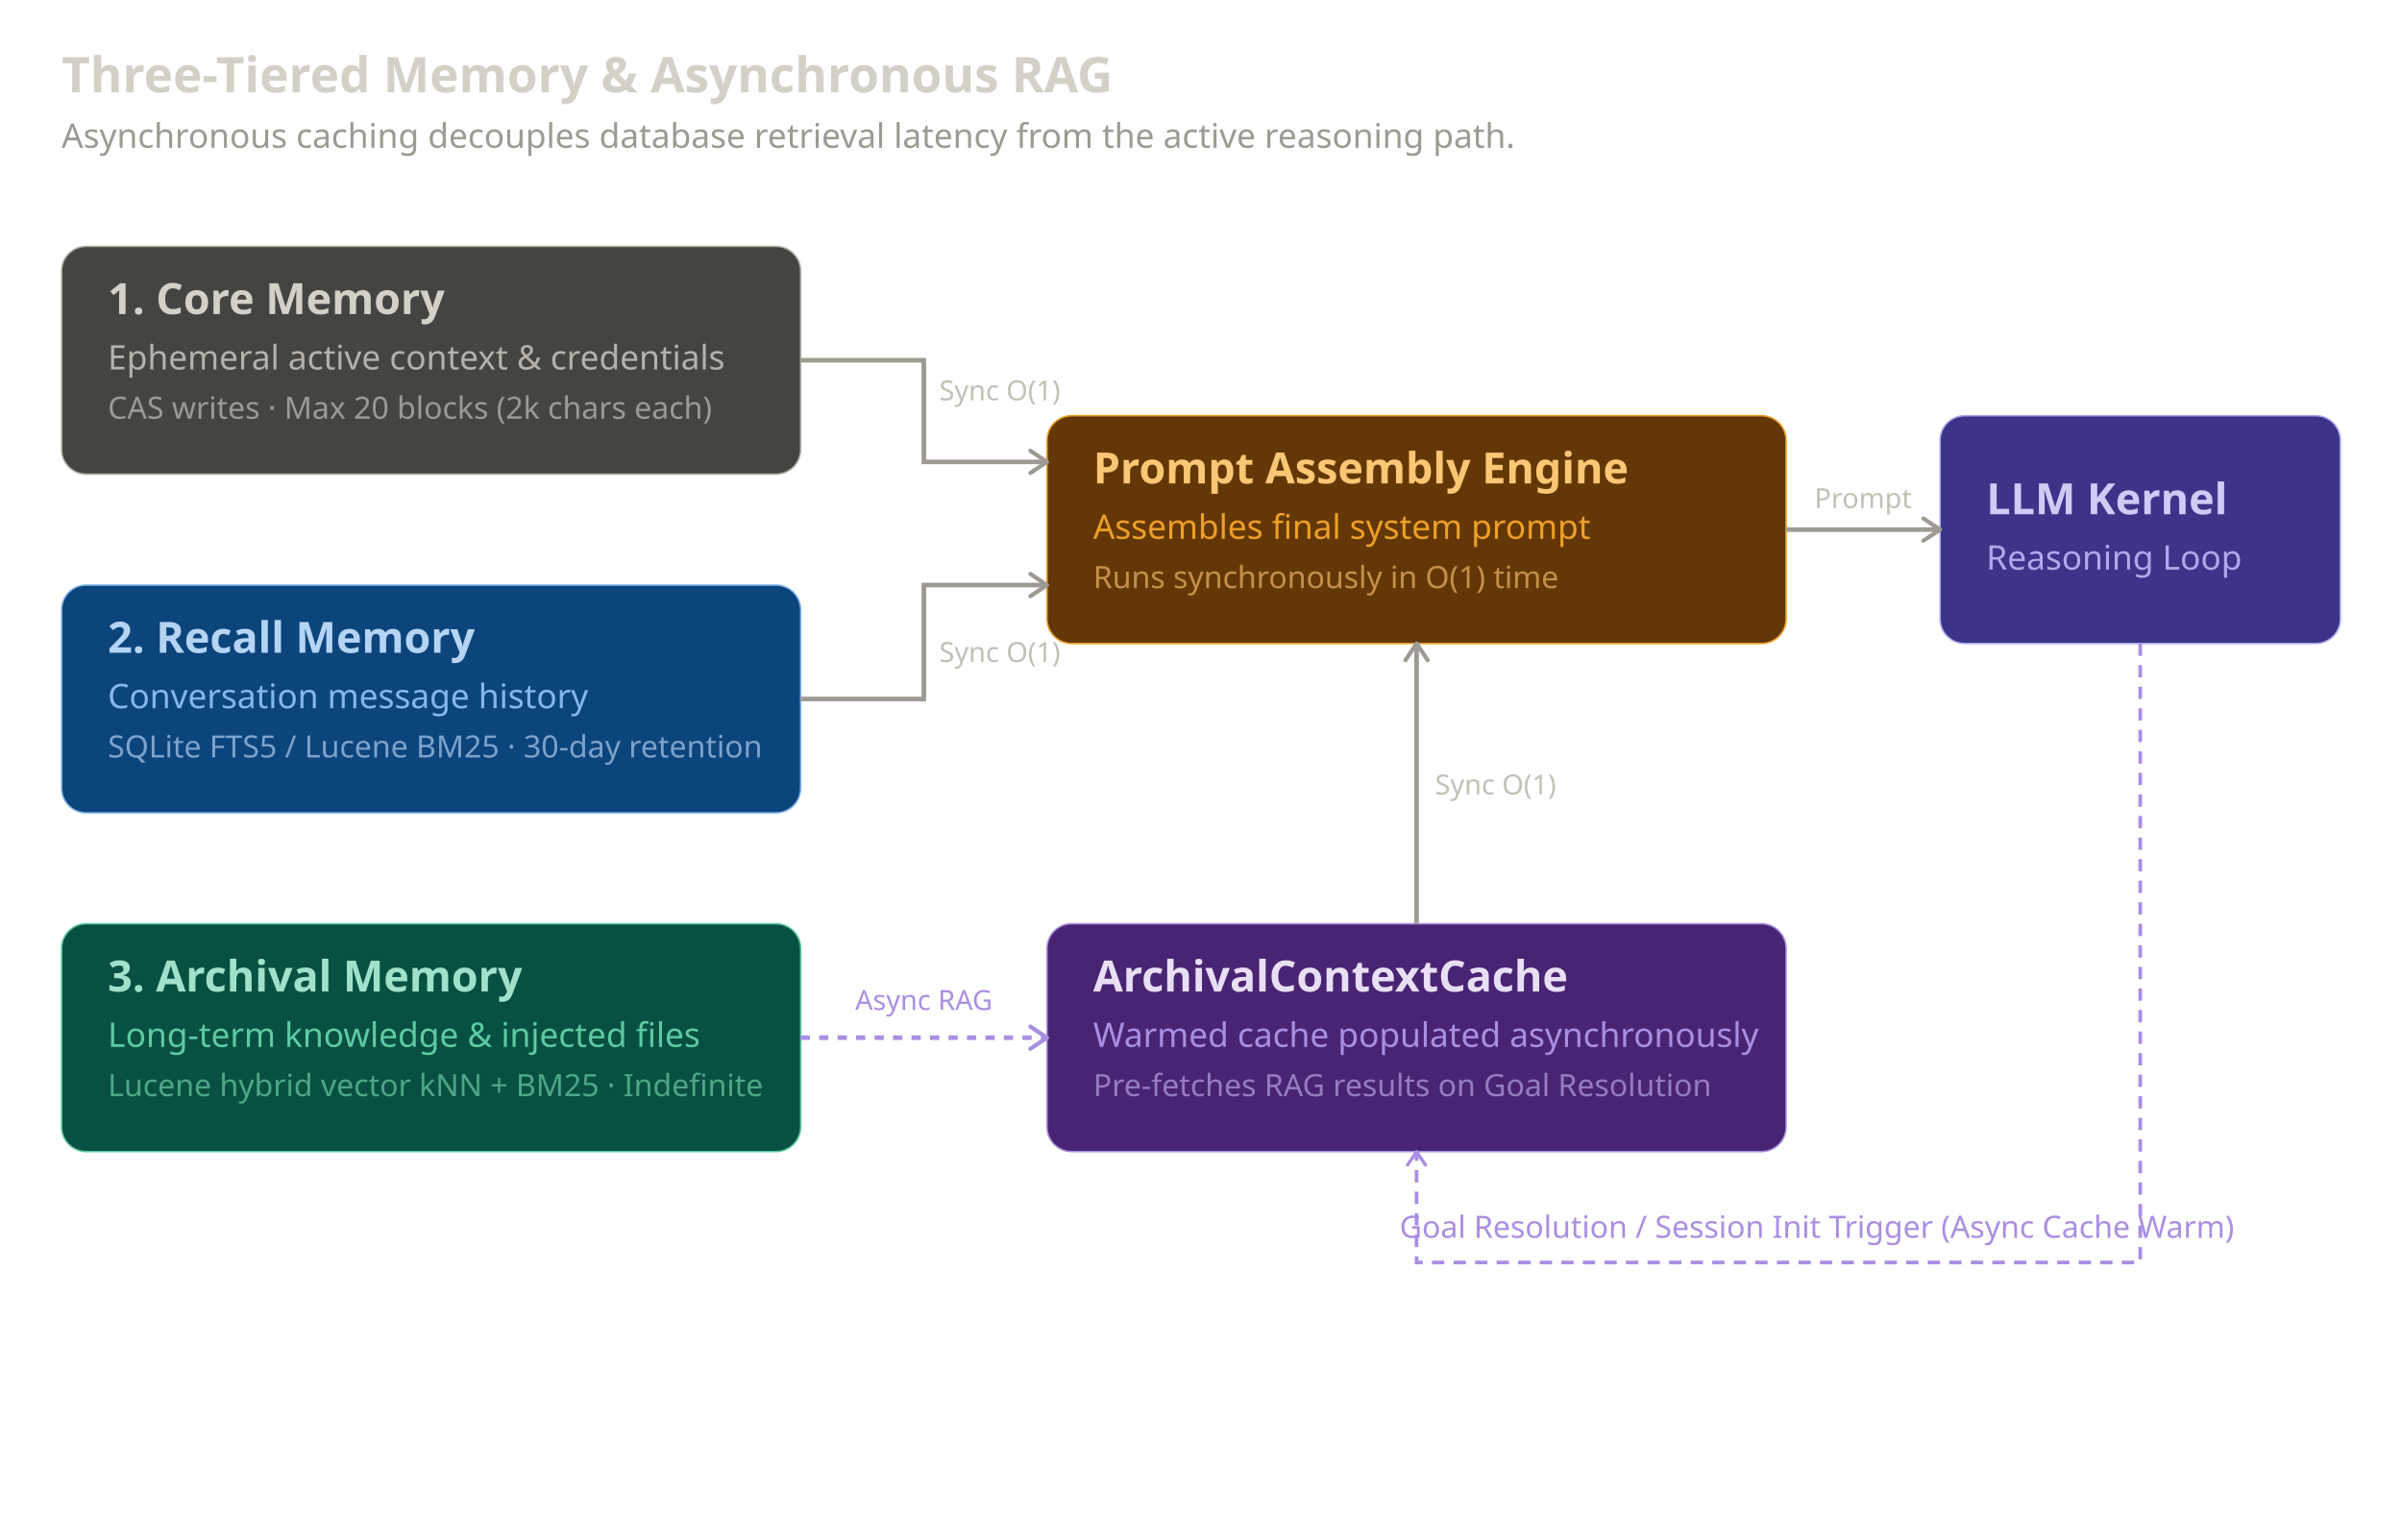
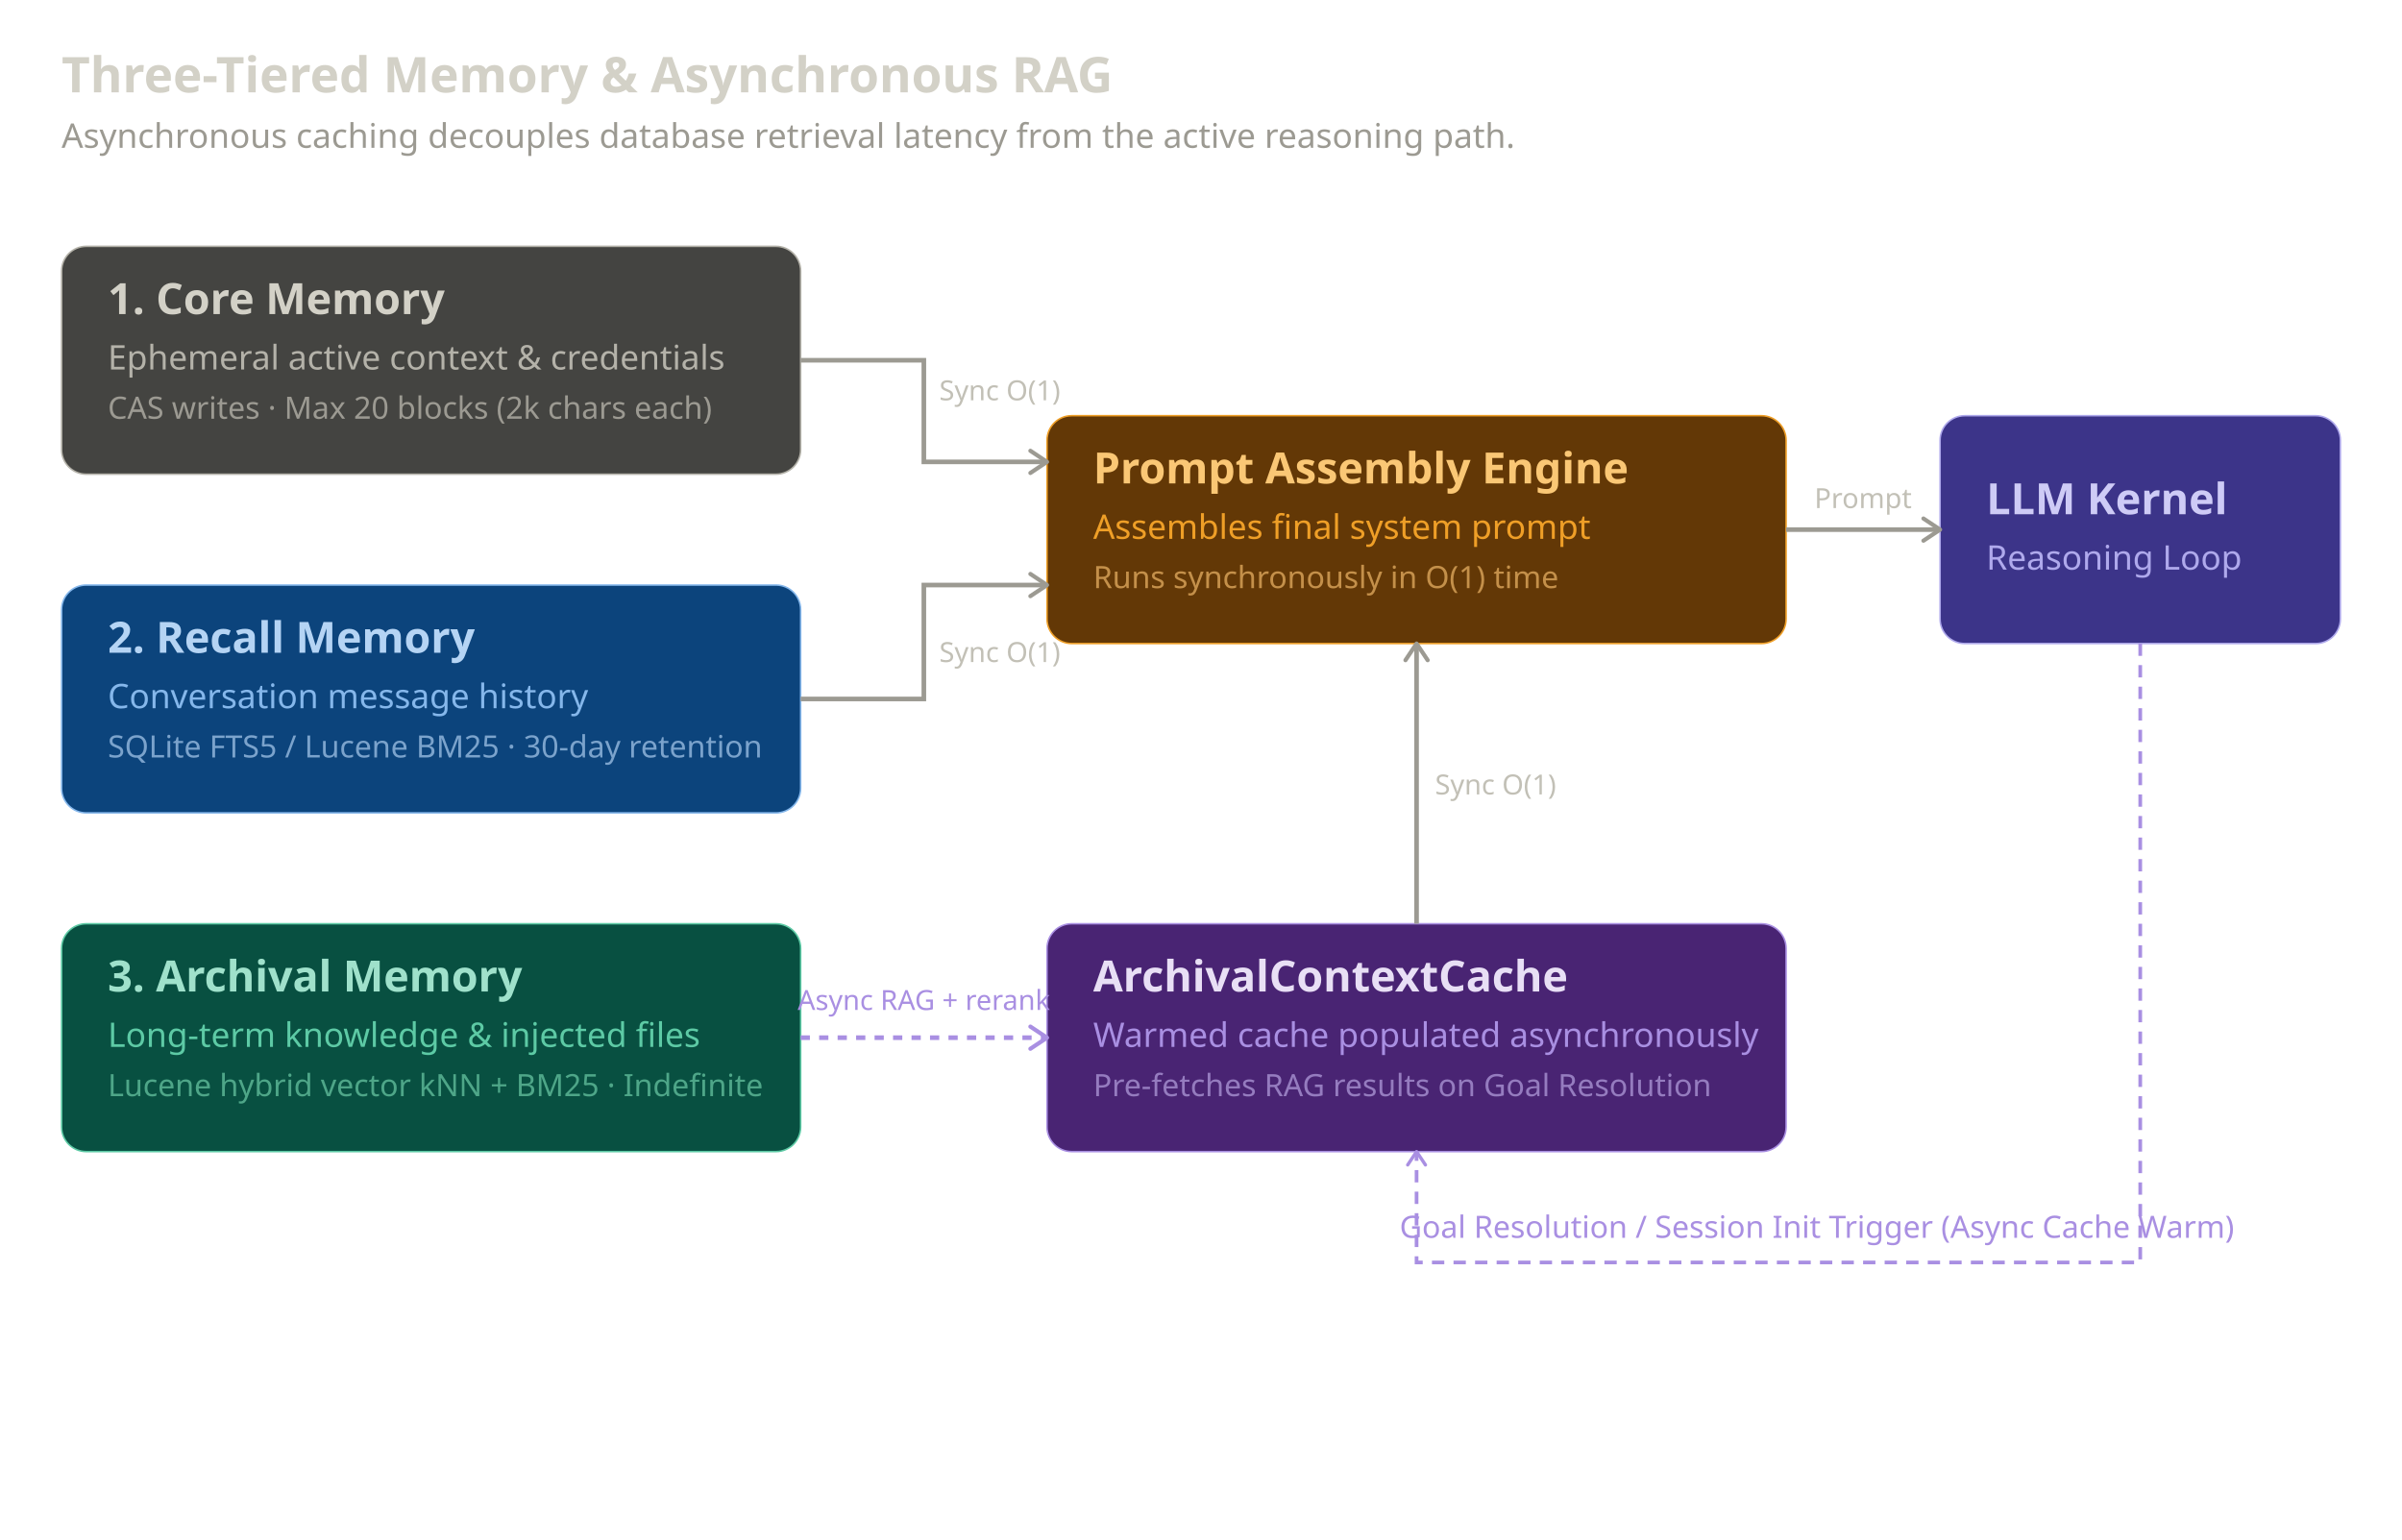
<svg xmlns="http://www.w3.org/2000/svg" width="100%" viewBox="0 0 780 500">
  <defs>
    <marker id="arrow" viewBox="0 0 10 10" refX="8" refY="5" markerWidth="6" markerHeight="6" orient="auto-start-reverse">
      <path d="M2 1L8 5L2 9" fill="none" stroke="context-stroke" stroke-width="1.5" stroke-linecap="round" stroke-linejoin="round" />
    </marker>
    <marker id="arrow-async" viewBox="0 0 10 10" refX="8" refY="5" markerWidth="6" markerHeight="6" orient="auto-start-reverse">
      <path d="M2 1L8 5L2 9" fill="none" stroke="#a98fe2" stroke-width="1.5" stroke-linecap="round" stroke-linejoin="round" />
    </marker>
  </defs>
  <g font-family="'Segoe UI', system-ui, sans-serif">
    <text x="20" y="30" font-size="16" font-weight="600" fill="#d3d1c7">Three-Tiered Memory &amp; Asynchronous RAG</text>
    <text x="20" y="48" font-size="11" fill="#9c9a92">Asynchronous caching decouples database retrieval latency from the active reasoning path.</text>
  </g>
  <g font-family="'Segoe UI', system-ui, sans-serif">
    <rect x="20" y="80" width="240" height="74" rx="8" fill="#444441" stroke="#b4b2a9" stroke-width="0.5" />
    <text x="35" y="102" font-size="14" font-weight="600" fill="#d3d1c7">1. Core Memory</text>
    <text x="35" y="120" font-size="11" fill="#b4b2a9">Ephemeral active context &amp; credentials</text>
    <text x="35" y="136" font-size="10" fill="#9c9a92">CAS writes · Max 20 blocks (2k chars each)</text>
  </g>
  <g font-family="'Segoe UI', system-ui, sans-serif">
    <rect x="20" y="190" width="240" height="74" rx="8" fill="#0c447c" stroke="#85b7eb" stroke-width="0.5" />
    <text x="35" y="212" font-size="14" font-weight="600" fill="#b5d4f4">2. Recall Memory</text>
    <text x="35" y="230" font-size="11" fill="#85b7eb">Conversation message history</text>
    <text x="35" y="246" font-size="10" fill="#7ba3cc">SQLite FTS5 / Lucene BM25 · 30-day retention</text>
  </g>
  <g font-family="'Segoe UI', system-ui, sans-serif">
    <rect x="20" y="300" width="240" height="74" rx="8" fill="#085041" stroke="#5dcaa5" stroke-width="0.5" />
    <text x="35" y="322" font-size="14" font-weight="600" fill="#9fe1cb">3. Archival Memory</text>
    <text x="35" y="340" font-size="11" fill="#5dcaa5">Long-term knowledge &amp; injected files</text>
    <text x="35" y="356" font-size="10" fill="#4ea688">Lucene hybrid vector kNN + BM25 · Indefinite</text>
  </g>
  <g font-family="'Segoe UI', system-ui, sans-serif">
    <rect x="340" y="300" width="240" height="74" rx="8" fill="#492473" stroke="#a98fe2" stroke-width="0.5" />
    <text x="355" y="322" font-size="14" font-weight="600" fill="#e8dff5">ArchivalContextCache</text>
    <text x="355" y="340" font-size="11" fill="#a98fe2">Warmed cache populated asynchronously</text>
    <text x="355" y="356" font-size="10" fill="#957cbf">Pre-fetches RAG results on Goal Resolution</text>
  </g>
  <g font-family="'Segoe UI', system-ui, sans-serif">
    <rect x="340" y="135" width="240" height="74" rx="8" fill="#633806" stroke="#ef9f27" stroke-width="0.5" />
    <text x="355" y="157" font-size="14" font-weight="600" fill="#fac775">Prompt Assembly Engine</text>
    <text x="355" y="175" font-size="11" fill="#ef9f27">Assembles final system prompt</text>
    <text x="355" y="191" font-size="10" fill="#c4904a">Runs synchronously in O(1) time</text>
  </g>
  <g font-family="'Segoe UI', system-ui, sans-serif">
    <rect x="630" y="135" width="130" height="74" rx="8" fill="#3c3489" stroke="#afa9ec" stroke-width="0.5" />
    <text x="645" y="167" font-size="14" font-weight="600" fill="#cecbf6">LLM Kernel</text>
    <text x="645" y="185" font-size="11" fill="#afa9ec">Reasoning Loop</text>
  </g>
  <path d="M260 117 L300 117 L300 150 L340 150" fill="none" stroke="#9c9a92" stroke-width="1.5" marker-end="url(#arrow)" />
  <text x="305" y="130" font-size="9" fill="#c2c0b6" font-family="'Segoe UI', system-ui, sans-serif">Sync O(1)</text>
  <path d="M260 227 L300 227 L300 190 L340 190" fill="none" stroke="#9c9a92" stroke-width="1.5" marker-end="url(#arrow)" />
  <text x="305" y="215" font-size="9" fill="#c2c0b6" font-family="'Segoe UI', system-ui, sans-serif">Sync O(1)</text>
  <line x1="260" y1="337" x2="340" y2="337" stroke="#a98fe2" stroke-width="1.5" stroke-dasharray="3 3" marker-end="url(#arrow-async)" />
-   <text x="300" y="328" text-anchor="middle" font-size="9" fill="#a98fe2" font-family="'Segoe UI', system-ui, sans-serif">Async RAG</text>
+   <text x="300" y="328" text-anchor="middle" font-size="9" fill="#a98fe2" font-family="'Segoe UI', system-ui, sans-serif">Async RAG + rerank</text>
  <line x1="460" y1="300" x2="460" y2="209" stroke="#9c9a92" stroke-width="1.5" marker-end="url(#arrow)" />
  <text x="466" y="258" text-anchor="start" font-size="9" fill="#c2c0b6" font-family="'Segoe UI', system-ui, sans-serif">Sync O(1)</text>
  <line x1="580" y1="172" x2="630" y2="172" stroke="#9c9a92" stroke-width="1.5" marker-end="url(#arrow)" />
  <text x="605" y="165" text-anchor="middle" font-size="9" fill="#c2c0b6" font-family="'Segoe UI', system-ui, sans-serif">Prompt</text>
  <path d="M695 209 L695 410 L460 410 L460 374" fill="none" stroke="#a98fe2" stroke-width="1.2" stroke-dasharray="4 3" marker-end="url(#arrow-async)" />
  <text x="590" y="402" text-anchor="middle" font-size="10" fill="#a98fe2" font-family="'Segoe UI', system-ui, sans-serif">Goal Resolution / Session Init Trigger (Async Cache Warm)</text>
</svg>
